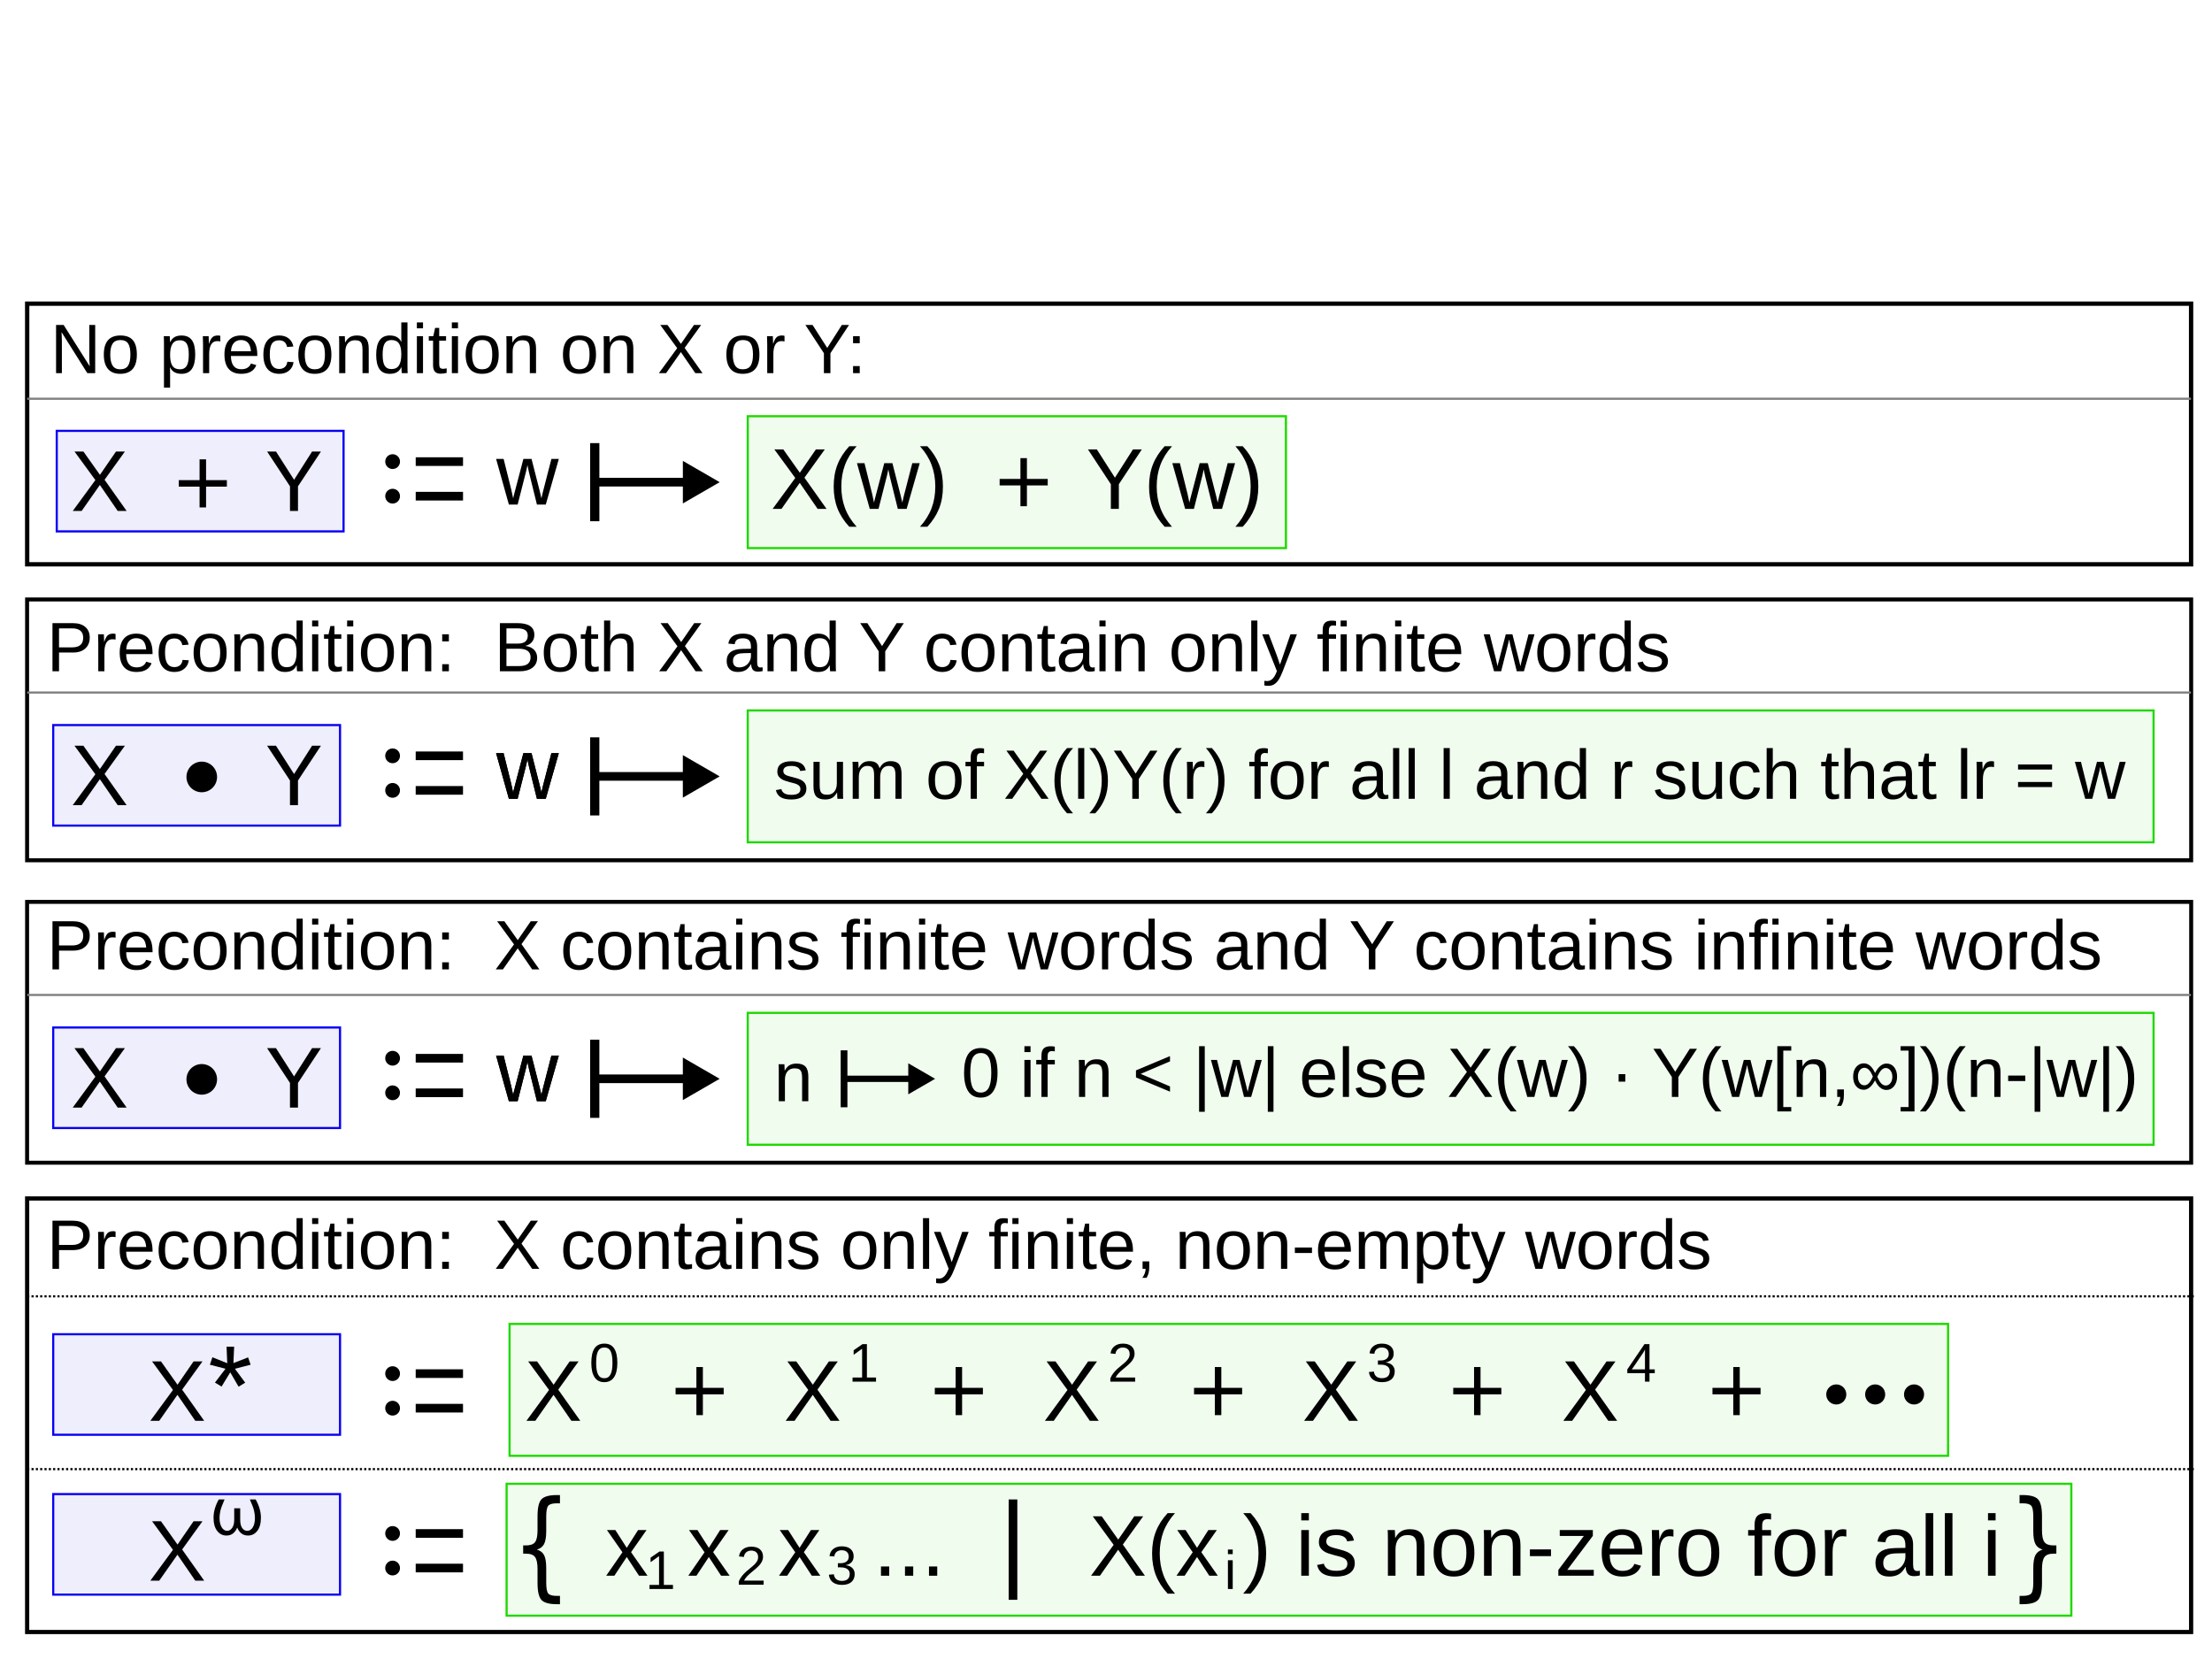
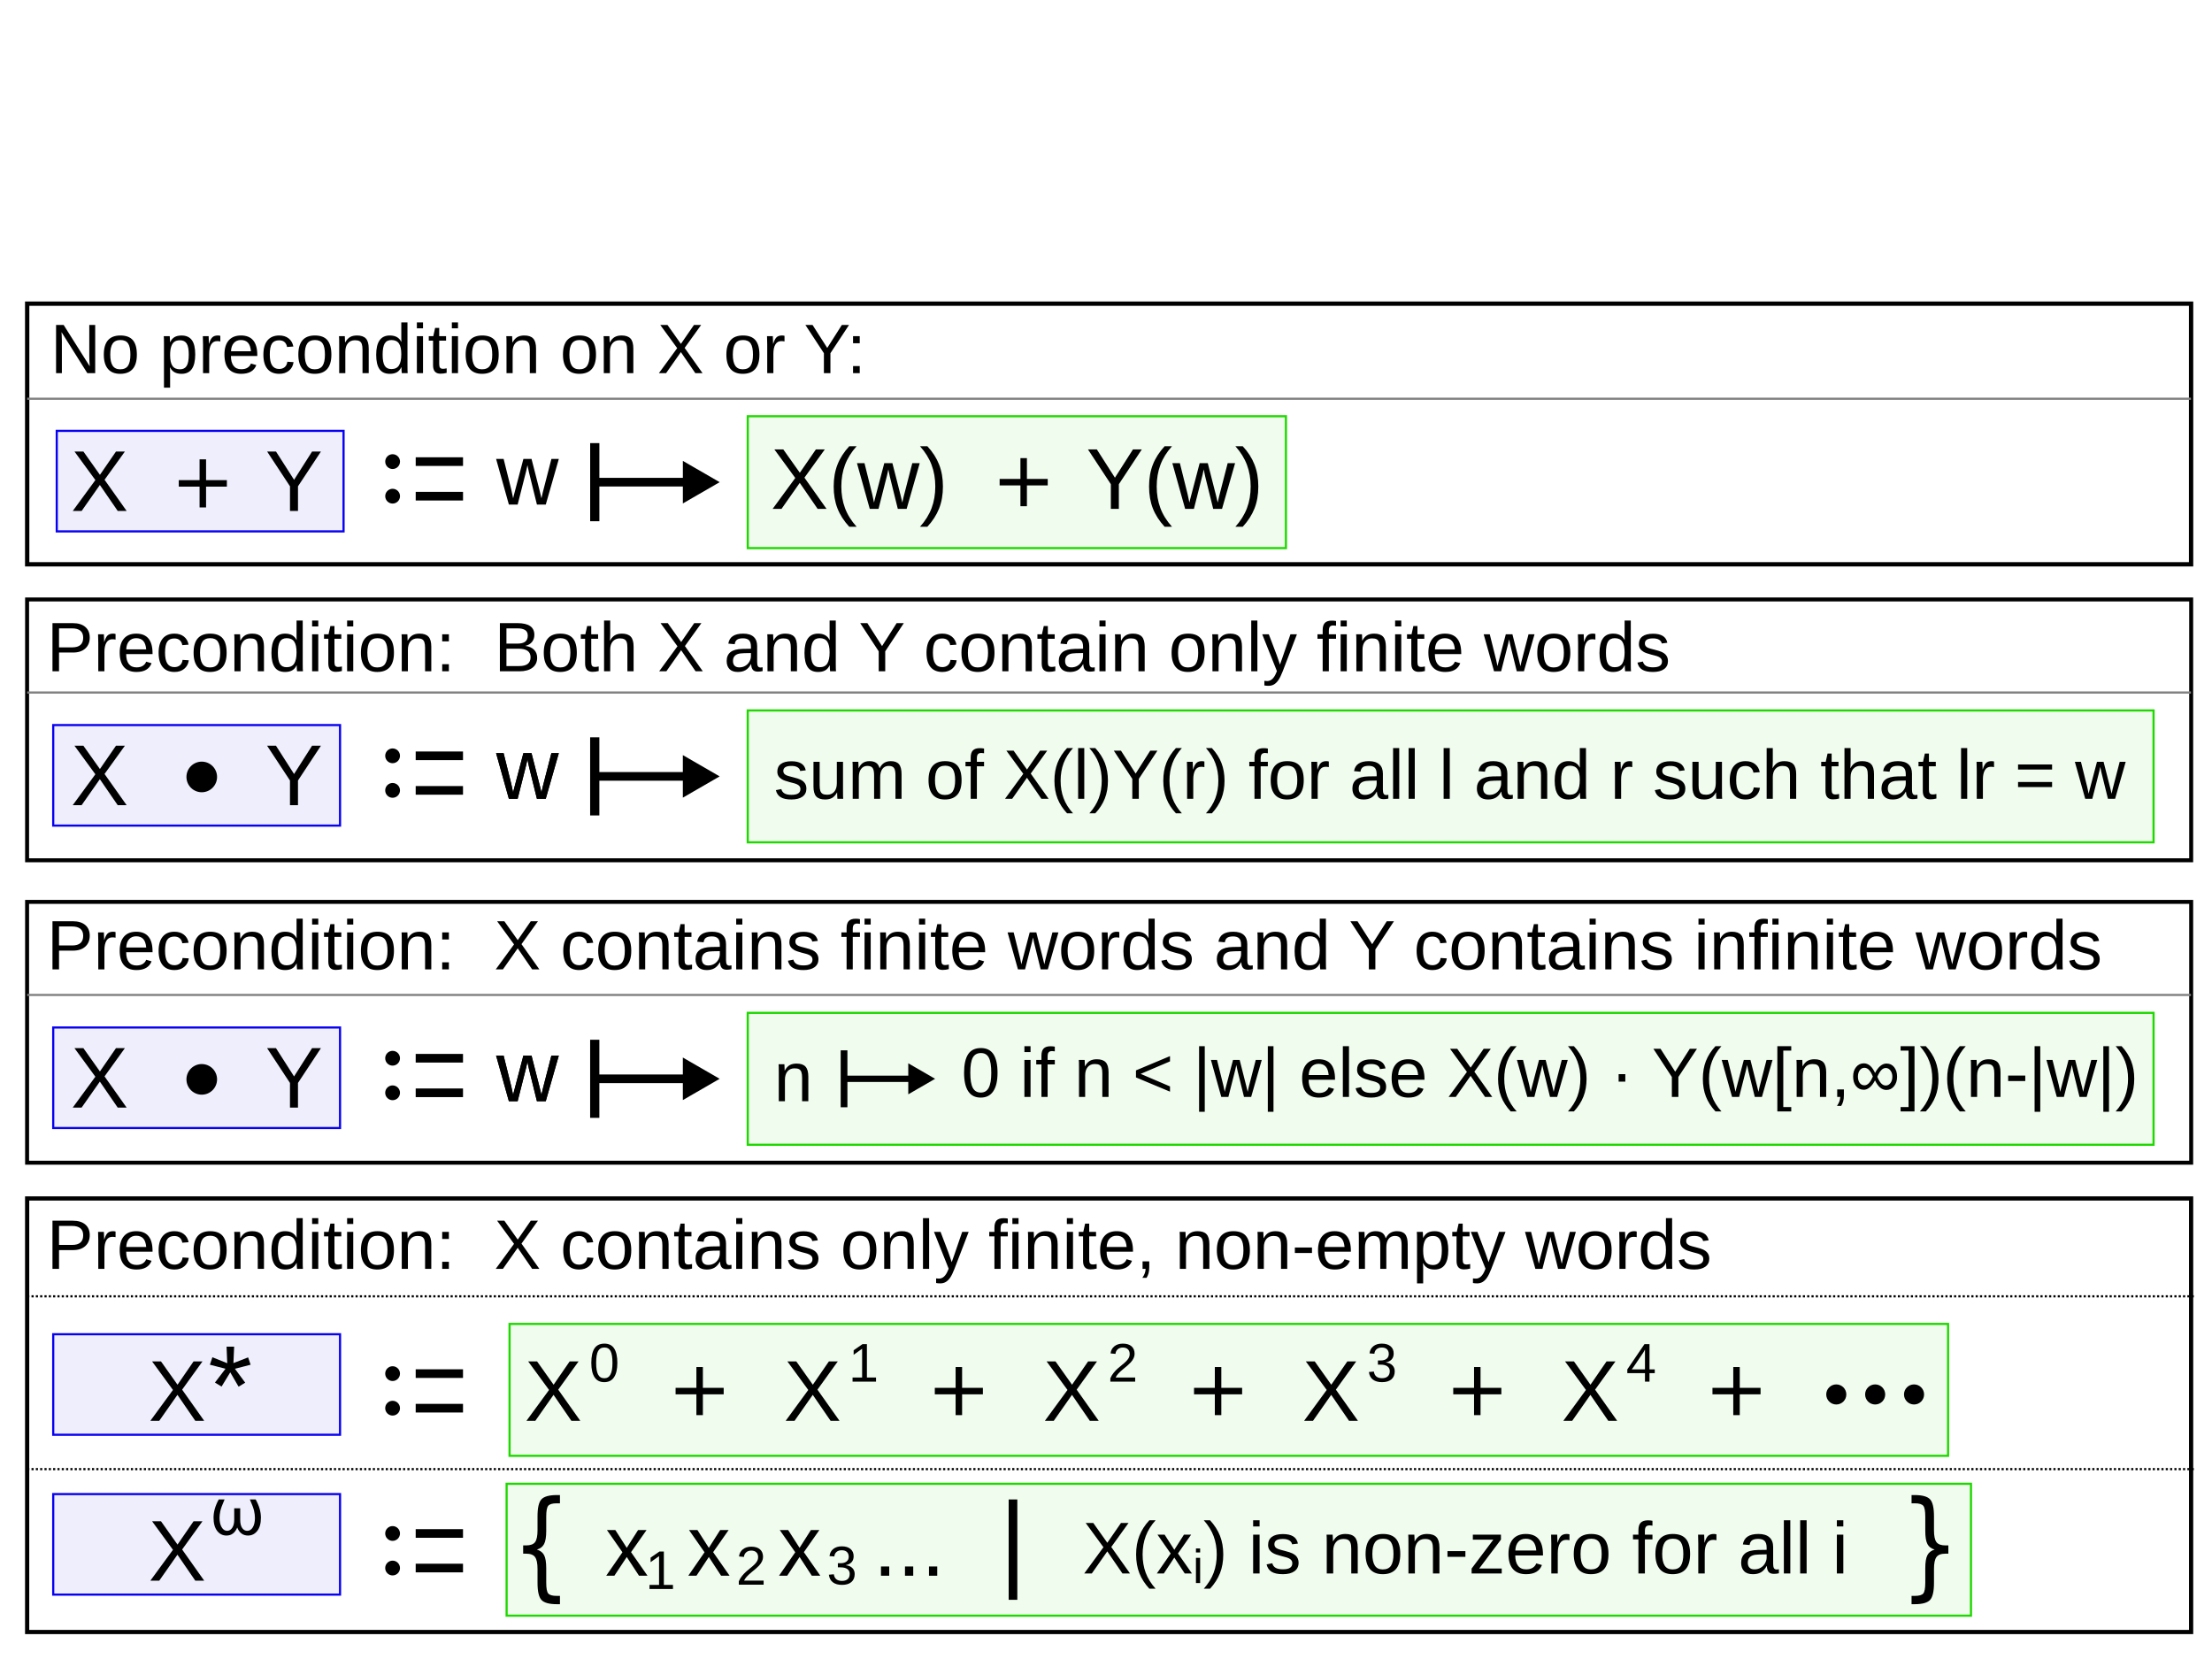
<svg xmlns="http://www.w3.org/2000/svg" height="768" width="1024" id="svg2" version="1.1">
  <defs id="defs26765">
    <marker orient="auto" refY="0" refX="0" id="StopL" style="overflow:visible">
      <path id="path6008" d="M 0,5.65 0,-5.65" style="fill:none;stroke:#000000;stroke-width:1pt" transform="scale(0.8,0.8)" />
    </marker>
    <marker orient="auto" refY="0" refX="0" id="TriangleOutM" style="overflow:visible">
      <path id="path5984" d="m 5.77,0 -8.65,5 0,-10 8.65,5 z" style="fill-rule:evenodd;stroke:#000000;stroke-width:1pt;marker-start:none" transform="scale(0.4,0.4)" />
    </marker>
  </defs>
  <text xml:space="preserve" style="font-size:32.4px;font-style:normal;font-variant:normal;font-weight:normal;font-stretch:normal;text-align:start;line-height:125%;letter-spacing:0px;word-spacing:0px;writing-mode:lr-tb;text-anchor:start;fill:#000000;fill-opacity:1;stroke:none;font-family:Arial;-inkscape-font-specification:Arial" x="23.302" y="172.741" id="diverging_rational_operations_precondition_1">
    <tspan x="23.302" y="172.741" id="tspan6204">No precondition on X or Y:</tspan>
  </text>
  <g id="diverging_rational_operations_definition_4">
    <rect style="fill:#1fd800;fill-opacity:0.067;stroke:#1fd800;stroke-opacity:1" id="rect4704" width="665.923" height="61.056" x="235.894" y="612.881" />
    <rect y="617.656" x="24.638" height="46.538" width="132.77" id="rect4698" style="fill:#0001d8;fill-opacity:0.067;stroke:#0800f2;stroke-opacity:1" />
    <path transform="translate(-66,310)" d="m 251.169,325.889 a 3.422,3.422 0 1 1 -6.844,0 3.422,3.422 0 1 1 6.844,0 z" id="path4456" style="fill:#000000;fill-opacity:1;stroke:none" />
    <path style="fill:#000000;fill-opacity:1;stroke:none" id="path4458" d="m 251.169,325.889 a 3.422,3.422 0 1 1 -6.844,0 3.422,3.422 0 1 1 6.844,0 z" transform="translate(-66,326)" />
    <g id="g4460" transform="translate(6,344)">
      <path style="fill:none;stroke:#000000;stroke-width:4;stroke-linecap:butt;stroke-linejoin:miter;stroke-miterlimit:4;stroke-opacity:1;stroke-dasharray:none" d="m 186.438,291.889 21.9,0" id="path4462" />
      <path id="path4464" d="m 186.438,307.889 21.9,0" style="fill:none;stroke:#000000;stroke-width:4;stroke-linecap:butt;stroke-linejoin:miter;stroke-miterlimit:4;stroke-opacity:1;stroke-dasharray:none" />
    </g>
    <text id="text4452" y="657.746" x="68.693" style="font-size:40px;font-style:normal;font-variant:normal;font-weight:normal;font-stretch:normal;text-align:start;line-height:125%;letter-spacing:0px;word-spacing:0px;writing-mode:lr-tb;text-anchor:start;fill:#000000;fill-opacity:1;stroke:none;font-family:Arial;-inkscape-font-specification:Arial" xml:space="preserve">
      <tspan y="657.746" x="68.693" id="tspan4454">X</tspan>
    </text>
    <text id="text4546" y="659.686" x="96.325" style="font-size:52.708px;font-style:normal;font-variant:normal;font-weight:normal;font-stretch:normal;text-align:start;line-height:125%;letter-spacing:0px;word-spacing:0px;writing-mode:lr-tb;text-anchor:start;fill:#000000;fill-opacity:1;stroke:none;font-family:Arial;-inkscape-font-specification:Arial" xml:space="preserve">
      <tspan y="659.686" x="96.325" id="tspan4548">*</tspan>
    </text>
    <text xml:space="preserve" style="font-size:40px;font-style:normal;font-variant:normal;font-weight:normal;font-stretch:normal;text-align:start;line-height:125%;letter-spacing:0px;word-spacing:0px;writing-mode:lr-tb;text-anchor:start;fill:#000000;fill-opacity:1;stroke:none;font-family:Arial;-inkscape-font-specification:Arial" x="242.797" y="657.746" id="text4560">
      <tspan id="tspan4562" x="242.797" y="657.746">X</tspan>
    </text>
    <text xml:space="preserve" style="font-size:25.21px;font-style:normal;font-variant:normal;font-weight:normal;font-stretch:normal;text-align:start;line-height:125%;letter-spacing:0px;word-spacing:0px;writing-mode:lr-tb;text-anchor:start;fill:#000000;fill-opacity:1;stroke:none;font-family:Arial;-inkscape-font-specification:Arial" x="272.752" y="639.596" id="text4580">
      <tspan id="tspan4582" x="272.752" y="639.596">0</tspan>
    </text>
    <text id="text4584" y="657.746" x="362.797" style="font-size:40px;font-style:normal;font-variant:normal;font-weight:normal;font-stretch:normal;text-align:start;line-height:125%;letter-spacing:0px;word-spacing:0px;writing-mode:lr-tb;text-anchor:start;fill:#000000;fill-opacity:1;stroke:none;font-family:Arial;-inkscape-font-specification:Arial" xml:space="preserve">
      <tspan y="657.746" x="362.797" id="tspan4586">X</tspan>
    </text>
    <text id="text4588" y="639.596" x="392.752" style="font-size:25.21px;font-style:normal;font-variant:normal;font-weight:normal;font-stretch:normal;text-align:start;line-height:125%;letter-spacing:0px;word-spacing:0px;writing-mode:lr-tb;text-anchor:start;fill:#000000;fill-opacity:1;stroke:none;font-family:Arial;-inkscape-font-specification:Arial" xml:space="preserve">
      <tspan y="639.596" x="392.752" id="tspan4590">1</tspan>
    </text>
    <text xml:space="preserve" style="font-size:40px;font-style:normal;font-variant:normal;font-weight:normal;font-stretch:normal;text-align:start;line-height:125%;letter-spacing:0px;word-spacing:0px;writing-mode:lr-tb;text-anchor:start;fill:#000000;fill-opacity:1;stroke:none;font-family:Arial;-inkscape-font-specification:Arial" x="482.797" y="657.746" id="text4592">
      <tspan id="tspan4594" x="482.797" y="657.746">X</tspan>
    </text>
    <text xml:space="preserve" style="font-size:25.21px;font-style:normal;font-variant:normal;font-weight:normal;font-stretch:normal;text-align:start;line-height:125%;letter-spacing:0px;word-spacing:0px;writing-mode:lr-tb;text-anchor:start;fill:#000000;fill-opacity:1;stroke:none;font-family:Arial;-inkscape-font-specification:Arial" x="512.752" y="639.596" id="text4596">
      <tspan id="tspan4598" x="512.752" y="639.596">2</tspan>
    </text>
    <text id="text4600" y="657.746" x="602.797" style="font-size:40px;font-style:normal;font-variant:normal;font-weight:normal;font-stretch:normal;text-align:start;line-height:125%;letter-spacing:0px;word-spacing:0px;writing-mode:lr-tb;text-anchor:start;fill:#000000;fill-opacity:1;stroke:none;font-family:Arial;-inkscape-font-specification:Arial" xml:space="preserve">
      <tspan y="657.746" x="602.797" id="tspan4602">X</tspan>
    </text>
    <text id="text4604" y="639.596" x="632.752" style="font-size:25.21px;font-style:normal;font-variant:normal;font-weight:normal;font-stretch:normal;text-align:start;line-height:125%;letter-spacing:0px;word-spacing:0px;writing-mode:lr-tb;text-anchor:start;fill:#000000;fill-opacity:1;stroke:none;font-family:Arial;-inkscape-font-specification:Arial" xml:space="preserve">
      <tspan y="639.596" x="632.752" id="tspan4606">3</tspan>
    </text>
    <text xml:space="preserve" style="font-size:40px;font-style:normal;font-variant:normal;font-weight:normal;font-stretch:normal;text-align:start;line-height:125%;letter-spacing:0px;word-spacing:0px;writing-mode:lr-tb;text-anchor:start;fill:#000000;fill-opacity:1;stroke:none;font-family:Arial;-inkscape-font-specification:Arial" x="722.797" y="657.746" id="text4608">
      <tspan id="tspan4610" x="722.797" y="657.746">X</tspan>
    </text>
    <text xml:space="preserve" style="font-size:25.21px;font-style:normal;font-variant:normal;font-weight:normal;font-stretch:normal;text-align:start;line-height:125%;letter-spacing:0px;word-spacing:0px;writing-mode:lr-tb;text-anchor:start;fill:#000000;fill-opacity:1;stroke:none;font-family:Arial;-inkscape-font-specification:Arial" x="752.752" y="639.596" id="text4612">
      <tspan id="tspan4614" x="752.752" y="639.596">4</tspan>
    </text>
    <g id="g4616" transform="translate(230,342)">
      <path id="path4618" d="m 93.883,311.168 0,-20.325 0,22.261" style="fill:none;stroke:#000000;stroke-width:3;stroke-linecap:butt;stroke-linejoin:miter;stroke-miterlimit:4;stroke-opacity:1;stroke-dasharray:none" />
      <path style="fill:none;stroke:#000000;stroke-width:3;stroke-linecap:butt;stroke-linejoin:miter;stroke-miterlimit:4;stroke-opacity:1;stroke-dasharray:none" d="m 84.688,301.974 20.325,0 -22.261,0" id="path4620" />
    </g>
    <g transform="translate(350,342)" id="g4622">
      <path style="fill:none;stroke:#000000;stroke-width:3;stroke-linecap:butt;stroke-linejoin:miter;stroke-miterlimit:4;stroke-opacity:1;stroke-dasharray:none" d="m 93.883,311.168 0,-20.325 0,22.261" id="path4624" />
      <path id="path4626" d="m 84.688,301.974 20.325,0 -22.261,0" style="fill:none;stroke:#000000;stroke-width:3;stroke-linecap:butt;stroke-linejoin:miter;stroke-miterlimit:4;stroke-opacity:1;stroke-dasharray:none" />
    </g>
    <g id="g4628" transform="translate(470,342)">
      <path id="path4630" d="m 93.883,311.168 0,-20.325 0,22.261" style="fill:none;stroke:#000000;stroke-width:3;stroke-linecap:butt;stroke-linejoin:miter;stroke-miterlimit:4;stroke-opacity:1;stroke-dasharray:none" />
      <path style="fill:none;stroke:#000000;stroke-width:3;stroke-linecap:butt;stroke-linejoin:miter;stroke-miterlimit:4;stroke-opacity:1;stroke-dasharray:none" d="m 84.688,301.974 20.325,0 -22.261,0" id="path4632" />
    </g>
    <g transform="translate(590,342)" id="g4634">
      <path style="fill:none;stroke:#000000;stroke-width:3;stroke-linecap:butt;stroke-linejoin:miter;stroke-miterlimit:4;stroke-opacity:1;stroke-dasharray:none" d="m 93.883,311.168 0,-20.325 0,22.261" id="path4636" />
      <path id="path4638" d="m 84.688,301.974 20.325,0 -22.261,0" style="fill:none;stroke:#000000;stroke-width:3;stroke-linecap:butt;stroke-linejoin:miter;stroke-miterlimit:4;stroke-opacity:1;stroke-dasharray:none" />
    </g>
    <g id="g4658" transform="translate(710,342)">
      <path id="path4660" d="m 93.883,311.168 0,-20.325 0,22.261" style="fill:none;stroke:#000000;stroke-width:3;stroke-linecap:butt;stroke-linejoin:miter;stroke-miterlimit:4;stroke-opacity:1;stroke-dasharray:none" />
      <path style="fill:none;stroke:#000000;stroke-width:3;stroke-linecap:butt;stroke-linejoin:miter;stroke-miterlimit:4;stroke-opacity:1;stroke-dasharray:none" d="m 84.688,301.974 20.325,0 -22.261,0" id="path4662" />
    </g>
    <path transform="matrix(0.8732691,0,0,0.8732691,768.5057,242.3681)" d="m 98.722,461.671 a 5.323,5.323 0 1 1 -10.647,0 5.323,5.323 0 1 1 10.647,0 z" id="path4664" style="fill:#000000;fill-opacity:1;stroke:none" />
    <path style="fill:#000000;fill-opacity:1;stroke:none" id="path4666" d="m 98.722,461.671 a 5.323,5.323 0 1 1 -10.647,0 5.323,5.323 0 1 1 10.647,0 z" transform="matrix(0.8732691,0,0,0.8732691,786.5057,242.3681)" />
    <path transform="matrix(0.8732691,0,0,0.8732691,804.5057,242.3681)" d="m 98.722,461.671 a 5.323,5.323 0 1 1 -10.647,0 5.323,5.323 0 1 1 10.647,0 z" id="path4668" style="fill:#000000;fill-opacity:1;stroke:none" />
  </g>
  <flowRoot xml:space="preserve" id="flowRoot5311" style="fill:black;stroke:none;stroke-opacity:1;stroke-width:1px;stroke-linejoin:miter;stroke-linecap:butt;fill-opacity:1;font-family:Arial;font-style:normal;font-weight:normal;font-size:40px;line-height:125%;letter-spacing:0px;word-spacing:0px;-inkscape-font-specification:Arial;font-stretch:normal;font-variant:normal;text-anchor:start;text-align:start;writing-mode:lr">
    <flowRegion id="flowRegion5313">
      <rect id="rect5315" width="1270.215" height="84.864" x="-125.926" y="570.898" />
    </flowRegion>
    <flowPara id="flowPara5317" />
  </flowRoot>
  <text id="diverging_rational_operations_precondition_2" y="310.759" x="21.638" style="font-size:32.4px;font-style:normal;font-variant:normal;font-weight:normal;font-stretch:normal;text-align:start;line-height:125%;letter-spacing:0px;word-spacing:0px;writing-mode:lr-tb;text-anchor:start;fill:#000000;fill-opacity:1;stroke:none;font-family:Arial;-inkscape-font-specification:Arial" xml:space="preserve">
    <tspan y="310.759" x="21.638" id="tspan15912">Precondition:  Both X and Y contain only finite words</tspan>
  </text>
  <g id="diverging_rational_operations_definition_1">
    <rect style="fill:#1fd800;fill-opacity:0.067;stroke:#1fd800;stroke-opacity:1" id="rect4700" width="249.132" height="61.056" x="346.163" y="192.683" />
    <rect y="199.458" x="26.27" height="46.538" width="132.77" id="rect4694" style="fill:#0001d8;fill-opacity:0.067;stroke:#0800f2;stroke-opacity:1" />
    <text id="text3062" y="236.535" x="32.779" style="font-size:40px;font-style:normal;font-variant:normal;font-weight:normal;font-stretch:normal;text-align:start;line-height:125%;letter-spacing:0px;word-spacing:0px;writing-mode:lr-tb;text-anchor:start;fill:#000000;fill-opacity:1;stroke:none;font-family:Arial;-inkscape-font-specification:Arial" xml:space="preserve">
      <tspan y="236.535" x="32.779" id="tspan3064">X</tspan>
    </text>
    <path transform="translate(-65.99114,-112.1978)" d="m 251.169,325.889 a 3.422,3.422 0 1 1 -6.844,0 3.422,3.422 0 1 1 6.844,0 z" id="path3066" style="fill:#000000;fill-opacity:1;stroke:none" />
    <path style="fill:#000000;fill-opacity:1;stroke:none" id="path3074" d="m 251.169,325.889 a 3.422,3.422 0 1 1 -6.844,0 3.422,3.422 0 1 1 6.844,0 z" transform="translate(-65.99114,-96.19784)" />
    <g transform="translate(6.00886,-78.19784)" id="g4358">
      <path style="fill:none;stroke:#000000;stroke-width:4;stroke-linecap:butt;stroke-linejoin:miter;stroke-miterlimit:4;stroke-opacity:1;stroke-dasharray:none" d="m 186.438,291.889 21.9,0" id="path3070" />
      <path id="path3076" d="m 186.438,307.889 21.9,0" style="fill:none;stroke:#000000;stroke-width:4;stroke-linecap:butt;stroke-linejoin:miter;stroke-miterlimit:4;stroke-opacity:1;stroke-dasharray:none" />
    </g>
    <text xml:space="preserve" style="font-size:40px;font-style:normal;font-variant:normal;font-weight:normal;font-stretch:normal;text-align:start;line-height:125%;letter-spacing:0px;word-spacing:0px;writing-mode:lr-tb;text-anchor:start;fill:#000000;fill-opacity:1;stroke:none;font-family:Arial;-inkscape-font-specification:Arial" x="122.779" y="236.535" id="text4277">
      <tspan id="tspan4279" x="122.779" y="236.535">Y</tspan>
    </text>
    <g transform="translate(0.00886,-78.19784)" id="g4340">
      <path style="fill:none;stroke:#000000;stroke-width:3;stroke-linecap:butt;stroke-linejoin:miter;stroke-miterlimit:4;stroke-opacity:1;stroke-dasharray:none" d="m 93.883,311.168 0,-20.325 0,22.261" id="path4281" />
      <path id="path4283" d="m 84.688,301.974 20.325,0 -22.261,0" style="fill:none;stroke:#000000;stroke-width:3;stroke-linecap:butt;stroke-linejoin:miter;stroke-miterlimit:4;stroke-opacity:1;stroke-dasharray:none" />
    </g>
    <text xml:space="preserve" style="font-size:40px;font-style:normal;font-variant:normal;font-weight:normal;font-stretch:normal;text-align:start;line-height:125%;letter-spacing:0px;word-spacing:0px;writing-mode:lr-tb;text-anchor:start;fill:#000000;fill-opacity:1;stroke:none;font-family:Arial;-inkscape-font-specification:Arial" x="356.779" y="235.563" id="text5307">
      <tspan id="tspan5309" x="356.779" y="235.563">X(w)</tspan>
    </text>
    <text id="text5311" y="235.563" x="502.779" style="font-size:40px;font-style:normal;font-variant:normal;font-weight:normal;font-stretch:normal;text-align:start;line-height:125%;letter-spacing:0px;word-spacing:0px;writing-mode:lr-tb;text-anchor:start;fill:#000000;fill-opacity:1;stroke:none;font-family:Arial;-inkscape-font-specification:Arial" xml:space="preserve">
      <tspan y="235.563" x="502.779" id="tspan5313">Y(w)</tspan>
    </text>
    <g id="g5315" transform="translate(380.0089,-78.76218)">
      <path id="path5317" d="m 93.883,311.168 0,-20.325 0,22.261" style="fill:none;stroke:#000000;stroke-width:3;stroke-linecap:butt;stroke-linejoin:miter;stroke-miterlimit:4;stroke-opacity:1;stroke-dasharray:none" />
      <path style="fill:none;stroke:#000000;stroke-width:3;stroke-linecap:butt;stroke-linejoin:miter;stroke-miterlimit:4;stroke-opacity:1;stroke-dasharray:none" d="m 84.688,301.974 20.325,0 -22.261,0" id="path5319" />
    </g>
    <text id="text5321" y="233.582" x="229.718" style="font-size:40px;font-style:normal;font-variant:normal;font-weight:normal;font-stretch:normal;text-align:start;line-height:125%;letter-spacing:0px;word-spacing:0px;writing-mode:lr-tb;text-anchor:start;fill:#000000;fill-opacity:1;stroke:none;font-family:Arial;-inkscape-font-specification:Arial" xml:space="preserve">
      <tspan y="233.582" x="229.718" id="tspan5323">w</tspan>
    </text>
    <path id="path5325" d="m 275.336,223.211 46.457,0" style="fill:none;stroke:#000000;stroke-width:4;stroke-linecap:butt;stroke-linejoin:miter;stroke-miterlimit:4;stroke-opacity:1;stroke-dasharray:none;marker-start:url(#StopL);marker-end:url(#TriangleOutM)" />
  </g>
  <g id="diverging_rational_operations_definition_2">
    <rect style="fill:#0001d8;fill-opacity:0.067;stroke:#0800f2;stroke-opacity:1" id="rect4696" width="132.77" height="46.538" x="24.638" y="335.656" />
    <text xml:space="preserve" style="font-size:40px;font-style:normal;font-variant:normal;font-weight:normal;font-stretch:normal;text-align:start;line-height:125%;letter-spacing:0px;word-spacing:0px;writing-mode:lr-tb;text-anchor:start;fill:#000000;fill-opacity:1;stroke:none;font-family:Arial;-inkscape-font-specification:Arial" x="32.77" y="372.732" id="text4376">
      <tspan id="tspan4378" x="32.77" y="372.732">X</tspan>
    </text>
    <path style="fill:#000000;fill-opacity:1;stroke:none" id="path4380" d="m 251.169,325.889 c 0,1.89 -1.532,3.422 -3.422,3.422 -1.89,0 -3.422,-1.532 -3.422,-3.422 0,-1.89 1.532,-3.422 3.422,-3.422 1.89,0 3.422,1.532 3.422,3.422 z" transform="translate(-66,24)" />
    <path transform="translate(-66,40)" d="m 251.169,325.889 c 0,1.89 -1.532,3.422 -3.422,3.422 -1.89,0 -3.422,-1.532 -3.422,-3.422 0,-1.89 1.532,-3.422 3.422,-3.422 1.89,0 3.422,1.532 3.422,3.422 z" id="path4382" style="fill:#000000;fill-opacity:1;stroke:none" />
    <g transform="translate(6,58)" id="g4384">
      <path id="path4386" d="m 186.438,291.889 21.9,0" style="fill:none;stroke:#000000;stroke-width:4;stroke-linecap:butt;stroke-linejoin:miter;stroke-miterlimit:4;stroke-opacity:1;stroke-dasharray:none" />
      <path style="fill:none;stroke:#000000;stroke-width:4;stroke-linecap:butt;stroke-linejoin:miter;stroke-miterlimit:4;stroke-opacity:1;stroke-dasharray:none" d="m 186.438,307.889 21.9,0" id="path4388" />
    </g>
    <text id="text4404" y="372.732" x="122.77" style="font-size:40px;font-style:normal;font-variant:normal;font-weight:normal;font-stretch:normal;text-align:start;line-height:125%;letter-spacing:0px;word-spacing:0px;writing-mode:lr-tb;text-anchor:start;fill:#000000;fill-opacity:1;stroke:none;font-family:Arial;-inkscape-font-specification:Arial" xml:space="preserve">
      <tspan y="372.732" x="122.77" id="tspan4406">Y</tspan>
    </text>
    <path transform="matrix(1.331,0,0,1.331,-30.91502,-254.8131)" d="m 98.722,461.671 c 0,2.94 -2.383,5.323 -5.323,5.323 -2.94,0 -5.323,-2.383 -5.323,-5.323 0,-2.94 2.383,-5.323 5.323,-5.323 2.94,0 5.323,2.383 5.323,5.323 z" id="path4528" style="fill:#000000;fill-opacity:1;stroke:none" />
    <rect y="328.881" x="346.154" height="61.056" width="650.796" id="rect7843" style="fill:#1fd800;fill-opacity:0.067;stroke:#1fd800;stroke-opacity:1" />
    <text id="text7845" y="369.794" x="358.273" style="font-size:32.4px;font-style:normal;font-variant:normal;font-weight:normal;font-stretch:normal;text-align:start;line-height:125%;letter-spacing:0px;word-spacing:0px;writing-mode:lr-tb;text-anchor:start;fill:#000000;fill-opacity:1;stroke:none;font-family:Arial;-inkscape-font-specification:Arial" xml:space="preserve">
      <tspan id="tspan7865" y="369.794" x="358.273">sum of X(l)Y(r) for all l and r such that lr = w</tspan>
    </text>
    <text xml:space="preserve" style="font-size:40px;font-style:normal;font-variant:normal;font-weight:normal;font-stretch:normal;text-align:start;line-height:125%;letter-spacing:0px;word-spacing:0px;writing-mode:lr-tb;text-anchor:start;fill:#000000;fill-opacity:1;stroke:none;font-family:Arial;-inkscape-font-specification:Arial" x="229.709" y="369.78" id="text7859">
      <tspan id="tspan7861" x="229.709" y="369.78">w</tspan>
    </text>
    <path style="fill:none;stroke:#000000;stroke-width:4;stroke-linecap:butt;stroke-linejoin:miter;stroke-miterlimit:4;stroke-opacity:1;stroke-dasharray:none;marker-start:url(#StopL);marker-end:url(#TriangleOutM)" d="m 275.327,359.409 46.457,0" id="path7863" />
    <text id="text7869" y="369.78" x="229.709" style="font-size:40px;font-style:normal;font-variant:normal;font-weight:normal;font-stretch:normal;text-align:start;line-height:125%;letter-spacing:0px;word-spacing:0px;writing-mode:lr-tb;text-anchor:start;fill:#000000;fill-opacity:1;stroke:none;font-family:Arial;-inkscape-font-specification:Arial" xml:space="preserve">
      <tspan y="369.78" x="229.709" id="tspan7871">w</tspan>
    </text>
  </g>
  <text xml:space="preserve" style="font-size:32.4px;font-style:normal;font-variant:normal;font-weight:normal;font-stretch:normal;text-align:start;line-height:125%;letter-spacing:0px;word-spacing:0px;writing-mode:lr-tb;text-anchor:start;fill:#000000;fill-opacity:1;stroke:none;font-family:Arial;-inkscape-font-specification:Arial" x="21.638" y="587.39" id="diverging_rational_operations_precondition_4">
    <tspan id="tspan11331" x="21.638" y="587.39">Precondition:  X contains only finite, non-empty words</tspan>
  </text>
  <g id="diverging_rational_operations_box_2">
    <rect style="fill:none;stroke:#000000;stroke-width:1.834;stroke-miterlimit:4;stroke-opacity:1;stroke-dasharray:none" id="rect4414" width="1001.822" height="120.742" x="12.541" y="277.507" />
    <path style="fill:none;stroke:#808080;stroke-width:1;stroke-linecap:butt;stroke-linejoin:miter;stroke-miterlimit:4;stroke-opacity:1;stroke-dasharray:none;stroke-dashoffset:0" d="M 12.582,320.591 1014.257,320.591" id="path11354" />
  </g>
  <g id="diverging_rational_operations_box_1">
    <rect y="140.574" x="12.582" height="120.659" width="1001.739" id="rect4285" style="fill:none;stroke:#000000;stroke-width:2;stroke-miterlimit:4;stroke-opacity:1;stroke-dasharray:none" />
    <path id="path12148" d="M 12.582,184.591 1014.257,184.591" style="fill:none;stroke:#808080;stroke-width:1;stroke-linecap:butt;stroke-linejoin:miter;stroke-miterlimit:4;stroke-opacity:1;stroke-dasharray:none;stroke-dashoffset:0" />
  </g>
  <text xml:space="preserve" style="font-size:32.4px;font-style:normal;font-variant:normal;font-weight:normal;font-stretch:normal;text-align:start;line-height:125%;letter-spacing:0px;word-spacing:0px;writing-mode:lr-tb;text-anchor:start;fill:#000000;fill-opacity:1;stroke:none;font-family:Arial;-inkscape-font-specification:Arial" x="21.638" y="448.759" id="diverging_rational_operations_precondition_3">
    <tspan id="tspan12200" x="21.638" y="448.759">Precondition:  X contains finite words and Y contains infinite words</tspan>
  </text>
  <g id="diverging_rational_operations_box_3">
    <rect y="417.507" x="12.541" height="120.742" width="1001.822" id="rect12196" style="fill:none;stroke:#000000;stroke-width:1.834;stroke-miterlimit:4;stroke-opacity:1;stroke-dasharray:none" />
    <path id="path12240" d="M 12.582,460.591 1014.257,460.591" style="fill:none;stroke:#808080;stroke-width:1;stroke-linecap:butt;stroke-linejoin:miter;stroke-miterlimit:4;stroke-opacity:1;stroke-dasharray:none;stroke-dashoffset:0" />
  </g>
  <g id="diverging_rational_operations_definition_3">
    <rect y="475.656" x="24.638" height="46.538" width="132.77" id="rect12202" style="fill:#0001d8;fill-opacity:0.067;stroke:#0800f2;stroke-opacity:1" />
    <text id="text12204" y="512.732" x="32.77" style="font-size:40px;font-style:normal;font-variant:normal;font-weight:normal;font-stretch:normal;text-align:start;line-height:125%;letter-spacing:0px;word-spacing:0px;writing-mode:lr-tb;text-anchor:start;fill:#000000;fill-opacity:1;stroke:none;font-family:Arial;-inkscape-font-specification:Arial" xml:space="preserve">
      <tspan y="512.732" x="32.77" id="tspan12206">X</tspan>
    </text>
    <path transform="translate(-66,164)" d="m 251.169,325.889 c 0,1.89 -1.532,3.422 -3.422,3.422 -1.89,0 -3.422,-1.532 -3.422,-3.422 0,-1.89 1.532,-3.422 3.422,-3.422 1.89,0 3.422,1.532 3.422,3.422 z" id="path12208" style="fill:#000000;fill-opacity:1;stroke:none" />
    <path style="fill:#000000;fill-opacity:1;stroke:none" id="path12210" d="m 251.169,325.889 c 0,1.89 -1.532,3.422 -3.422,3.422 -1.89,0 -3.422,-1.532 -3.422,-3.422 0,-1.89 1.532,-3.422 3.422,-3.422 1.89,0 3.422,1.532 3.422,3.422 z" transform="translate(-66,180)" />
    <g id="g12212" transform="translate(6,198)">
      <path style="fill:none;stroke:#000000;stroke-width:4;stroke-linecap:butt;stroke-linejoin:miter;stroke-miterlimit:4;stroke-opacity:1;stroke-dasharray:none" d="m 186.438,291.889 21.9,0" id="path12214" />
      <path id="path12216" d="m 186.438,307.889 21.9,0" style="fill:none;stroke:#000000;stroke-width:4;stroke-linecap:butt;stroke-linejoin:miter;stroke-miterlimit:4;stroke-opacity:1;stroke-dasharray:none" />
    </g>
    <text xml:space="preserve" style="font-size:40px;font-style:normal;font-variant:normal;font-weight:normal;font-stretch:normal;text-align:start;line-height:125%;letter-spacing:0px;word-spacing:0px;writing-mode:lr-tb;text-anchor:start;fill:#000000;fill-opacity:1;stroke:none;font-family:Arial;-inkscape-font-specification:Arial" x="122.77" y="512.732" id="text12218">
      <tspan id="tspan12220" x="122.77" y="512.732">Y</tspan>
    </text>
    <path style="fill:#000000;fill-opacity:1;stroke:none" id="path12222" d="m 98.722,461.671 c 0,2.94 -2.383,5.323 -5.323,5.323 -2.94,0 -5.323,-2.383 -5.323,-5.323 0,-2.94 2.383,-5.323 5.323,-5.323 2.94,0 5.323,2.383 5.323,5.323 z" transform="matrix(1.331,0,0,1.331,-30.91502,-114.8131)" />
    <rect style="fill:#1fd800;fill-opacity:0.067;stroke:#1fd800;stroke-opacity:1" id="rect12224" width="650.796" height="61.056" x="346.154" y="468.881" />
    <text xml:space="preserve" style="font-size:32.4px;font-style:normal;font-variant:normal;font-weight:normal;font-stretch:normal;text-align:start;line-height:125%;letter-spacing:0px;word-spacing:0px;writing-mode:lr-tb;text-anchor:start;fill:#000000;fill-opacity:1;stroke:none;font-family:Arial;-inkscape-font-specification:Arial" x="358.273" y="509.794" id="text12226">
      <tspan x="358.273" y="509.794" id="tspan12228">n</tspan>
    </text>
    <text id="text12230" y="509.78" x="229.709" style="font-size:40px;font-style:normal;font-variant:normal;font-weight:normal;font-stretch:normal;text-align:start;line-height:125%;letter-spacing:0px;word-spacing:0px;writing-mode:lr-tb;text-anchor:start;fill:#000000;fill-opacity:1;stroke:none;font-family:Arial;-inkscape-font-specification:Arial" xml:space="preserve">
      <tspan y="509.78" x="229.709" id="tspan12232">w</tspan>
    </text>
    <path id="path12234" d="m 275.327,499.409 46.457,0" style="fill:none;stroke:#000000;stroke-width:4;stroke-linecap:butt;stroke-linejoin:miter;stroke-miterlimit:4;stroke-opacity:1;stroke-dasharray:none;marker-start:url(#StopL);marker-end:url(#TriangleOutM)" />
    <text xml:space="preserve" style="font-size:40px;font-style:normal;font-variant:normal;font-weight:normal;font-stretch:normal;text-align:start;line-height:125%;letter-spacing:0px;word-spacing:0px;writing-mode:lr-tb;text-anchor:start;fill:#000000;fill-opacity:1;stroke:none;font-family:Arial;-inkscape-font-specification:Arial" x="229.709" y="509.78" id="text12236">
      <tspan id="tspan12238" x="229.709" y="509.78">w</tspan>
    </text>
    <path style="fill:none;stroke:#000000;stroke-width:2.916;stroke-linecap:butt;stroke-linejoin:miter;stroke-miterlimit:4;stroke-opacity:1;stroke-dasharray:none;marker-start:url(#StopL);marker-end:url(#TriangleOutM)" d="m 390.737,499.409 33.867,0" id="path12242" />
    <text xml:space="preserve" style="font-size:32.4px;font-style:normal;font-variant:normal;font-weight:normal;font-stretch:normal;text-align:start;line-height:125%;letter-spacing:0px;word-spacing:0px;writing-mode:lr-tb;text-anchor:start;fill:#000000;fill-opacity:1;stroke:none;font-family:Arial;-inkscape-font-specification:Arial" x="445.037" y="507.794" id="text12289">
      <tspan x="445.037" y="507.794" id="tspan12291">0 if n &lt; |w| else X(w) · Y(w[n,∞])(n-|w|)</tspan>
    </text>
  </g>
  <g id="diverging_rational_operations_box_4">
    <path id="path15941" d="m 12.582,680.102 1003.675,3.7e-4" style="fill:none;stroke:#000000;stroke-width:1;stroke-linecap:butt;stroke-linejoin:miter;stroke-miterlimit:4;stroke-opacity:1;stroke-dasharray:1, 1;stroke-dashoffset:0" />
    <rect y="554.804" x="12.567" height="200.701" width="1001.769" id="rect11333" style="fill:none;stroke:#000000;stroke-width:1.941;stroke-miterlimit:4;stroke-opacity:1;stroke-dasharray:none" />
    <path style="fill:none;stroke:#000000;stroke-width:1;stroke-linecap:butt;stroke-linejoin:miter;stroke-miterlimit:4;stroke-opacity:1;stroke-dasharray:1, 1;stroke-dashoffset:0" d="m 12.582,600.102 1003.675,3.7e-4" id="path12308" />
  </g>
  <g id="diverging_rational_operations_definition_5">
-     <rect y="686.881" x="234.525" height="61.056" width="724.353" id="rect16050" style="fill:#1fd800;fill-opacity:0.067;stroke:#1fd800;stroke-opacity:1" />
+     <rect y="686.881" x="234.525" height="61.056" width="677.896" id="rect16050" style="fill:#1fd800;fill-opacity:0.067;stroke:#1fd800;stroke-opacity:1" />
    <rect style="fill:#0001d8;fill-opacity:0.067;stroke:#0800f2;stroke-opacity:1" id="rect15812" width="132.77" height="46.538" x="24.638" y="691.656" />
    <path style="fill:#000000;fill-opacity:1;stroke:none" id="path15814" d="m 251.169,325.889 a 3.422,3.422 0 1 1 -6.844,0 3.422,3.422 0 1 1 6.844,0 z" transform="translate(-66,384)" />
    <path transform="translate(-66,400)" d="m 251.169,325.889 a 3.422,3.422 0 1 1 -6.844,0 3.422,3.422 0 1 1 6.844,0 z" id="path15816" style="fill:#000000;fill-opacity:1;stroke:none" />
    <g transform="translate(6,418)" id="g15818">
      <path id="path15820" d="m 186.438,291.889 21.9,0" style="fill:none;stroke:#000000;stroke-width:4;stroke-linecap:butt;stroke-linejoin:miter;stroke-miterlimit:4;stroke-opacity:1;stroke-dasharray:none" />
      <path style="fill:none;stroke:#000000;stroke-width:4;stroke-linecap:butt;stroke-linejoin:miter;stroke-miterlimit:4;stroke-opacity:1;stroke-dasharray:none" d="m 186.438,307.889 21.9,0" id="path15822" />
    </g>
    <text xml:space="preserve" style="font-size:40px;font-style:normal;font-variant:normal;font-weight:normal;font-stretch:normal;text-align:start;line-height:125%;letter-spacing:0px;word-spacing:0px;writing-mode:lr-tb;text-anchor:start;fill:#000000;fill-opacity:1;stroke:none;font-family:Arial;-inkscape-font-specification:Arial" x="68.693" y="731.746" id="text15826">
      <tspan id="tspan15828" x="68.693" y="731.746">X</tspan>
    </text>
    <g style="font-size:12px;font-style:normal;font-weight:normal;fill:#000000;fill-opacity:1;stroke:#000000;stroke-width:1;stroke-linecap:square;stroke-linejoin:miter;stroke-miterlimit:10;stroke-opacity:1;stroke-dasharray:none;stroke-dashoffset:0;font-family:Dialog" id="g11685" transform="matrix(0.109419,0,0,0.109419,97.74906,668.2406)">
      <g id="g11687">
        <g id="g11689">
          <path id="path11691" d="m 188.297,236.672 q 22.219,39.656 22.219,77.203 0,36.281 -15.398,55.898 -15.398,19.617 -39.305,19.617 -31.5,0 -45.562,-33.75 -13.922,33.75 -45.422,33.75 -24.188,0 -39.445,-19.758 Q 10.125,349.875 10.125,313.875 q 0,-37.547 22.078,-77.203 l 24.469,0 q -14.906,34.453 -18.07,49.992 -3.164,15.539 -3.164,28.055 0,24.328 9,39.516 9,15.188 23.203,15.188 12.938,0 21.445,-12.586 8.508,-12.586 8.508,-34.102 l 0,-48.656 25.312,0 0,48.656 q 0,22.359 8.156,34.523 8.156,12.164 21.797,12.164 14.203,0 23.273,-14.625 9.07,-14.625 9.07,-40.078 0,-13.781 -3.516,-29.672 -3.516,-15.891 -17.859,-48.375 l 24.469,0 z" style="stroke:none" />
        </g>
      </g>
    </g>
    <path d="m 259.221,738.781 0,3.849 -1.378,0 c -3.575,0 -5.973,-0.659 -7.194,-1.978 -1.206,-1.319 -1.809,-3.947 -1.809,-7.886 l 0,-6.389 c 0,-2.691 -0.388,-4.553 -1.163,-5.587 -0.761,-1.034 -2.147,-1.55 -4.157,-1.55 l -1.335,0 0,-3.823 1.335,0 c 2.025,0 3.417,-0.508 4.178,-1.524 0.761,-1.016 1.141,-2.86 1.141,-5.534 l 0,-6.416 c 0,-3.939 0.603,-6.558 1.809,-7.859 1.22,-1.319 3.618,-1.978 7.194,-1.978 l 1.378,0 0,3.823 -1.508,0 c -2.01,0 -3.324,0.392 -3.941,1.176 -0.603,0.766 -0.905,2.415 -0.905,4.945 l 0,6.63 c 0,2.798 -0.33,4.83 -0.991,6.095 -0.646,1.265 -1.759,2.121 -3.338,2.566 1.594,0.481 2.714,1.354 3.36,2.62 0.646,1.265 0.969,3.288 0.969,6.068 l 0,6.63 c 0,2.548 0.302,4.206 0.905,4.972 0.617,0.766 1.931,1.149 3.941,1.149 l 1.508,0 z" id="path16040" style="font-size:12px;font-weight:normal;fill:#000000;fill-opacity:1;stroke:none;marker-end:none;font-family:Bitstream Vera Sans Mono" class="punch_line_bottom_set punch_line_non_focus" />
-     <path d="m 934.915,738.781 0,3.849 1.378,0 c 3.575,0 5.973,-0.659 7.194,-1.978 1.206,-1.319 1.809,-3.947 1.809,-7.886 l 0,-6.389 c 0,-2.691 0.388,-4.553 1.163,-5.587 0.761,-1.034 2.147,-1.55 4.157,-1.55 l 1.335,0 0,-3.823 -1.335,0 c -2.025,0 -3.417,-0.508 -4.178,-1.524 -0.761,-1.016 -1.142,-2.86 -1.142,-5.534 l 0,-6.416 c 0,-3.939 -0.603,-6.558 -1.809,-7.859 -1.22,-1.319 -3.618,-1.978 -7.194,-1.978 l -1.378,0 0,3.823 1.508,0 c 2.01,0 3.324,0.392 3.941,1.176 0.603,0.766 0.905,2.415 0.905,4.945 l 0,6.63 c 0,2.798 0.33,4.83 0.991,6.095 0.646,1.265 1.759,2.121 3.338,2.566 -1.594,0.481 -2.714,1.354 -3.36,2.62 -0.646,1.265 -0.969,3.288 -0.969,6.068 l 0,6.63 c 0,2.548 -0.302,4.206 -0.905,4.972 -0.617,0.766 -1.931,1.15 -3.941,1.15 l -1.508,0 z" id="path16042" style="font-size:12px;font-weight:normal;fill:#000000;fill-opacity:1;stroke:none;marker-end:none;font-family:Bitstream Vera Sans Mono" class="punch_line_bottom_set punch_line_non_focus" />
+     <path d="m 884.915,738.781 0,3.849 1.378,0 c 3.575,0 5.973,-0.659 7.194,-1.978 1.206,-1.319 1.809,-3.947 1.809,-7.886 l 0,-6.389 c 0,-2.691 0.388,-4.553 1.163,-5.587 0.761,-1.034 2.147,-1.55 4.157,-1.55 l 1.335,0 0,-3.823 -1.335,0 c -2.025,0 -3.417,-0.508 -4.178,-1.524 -0.761,-1.016 -1.142,-2.86 -1.142,-5.534 l 0,-6.416 c 0,-3.939 -0.603,-6.558 -1.809,-7.859 -1.22,-1.319 -3.618,-1.978 -7.194,-1.978 l -1.378,0 0,3.823 1.508,0 c 2.01,0 3.324,0.392 3.941,1.176 0.603,0.766 0.905,2.415 0.905,4.945 l 0,6.63 c 0,2.798 0.33,4.83 0.991,6.095 0.646,1.265 1.759,2.121 3.338,2.566 -1.594,0.481 -2.714,1.354 -3.36,2.62 -0.646,1.265 -0.969,3.288 -0.969,6.068 l 0,6.63 c 0,2.548 -0.302,4.206 -0.905,4.972 -0.617,0.766 -1.931,1.15 -3.941,1.15 l -1.508,0 z" id="path16042" style="font-size:12px;font-weight:normal;fill:#000000;fill-opacity:1;stroke:none;marker-end:none;font-family:Bitstream Vera Sans Mono" class="punch_line_bottom_set punch_line_non_focus" />
    <path style="fill:none;stroke:#000000;stroke-width:4;stroke-linecap:butt;stroke-linejoin:miter;stroke-miterlimit:4;stroke-opacity:1;stroke-dasharray:none" d="m 468.945,694.14 0,46.457" id="path16048" />
    <text xml:space="preserve" style="font-size:25.21px;font-style:normal;font-variant:normal;font-weight:normal;font-stretch:normal;text-align:start;line-height:125%;letter-spacing:0px;word-spacing:0px;writing-mode:lr-tb;text-anchor:start;fill:#000000;fill-opacity:1;stroke:none;font-family:Arial;-inkscape-font-specification:Arial" x="298.752" y="735.596" id="text16052">
      <tspan id="tspan16054" x="298.752" y="735.596">1</tspan>
    </text>
    <text id="text16056" y="733.596" x="340.752" style="font-size:25.21px;font-style:normal;font-variant:normal;font-weight:normal;font-stretch:normal;text-align:start;line-height:125%;letter-spacing:0px;word-spacing:0px;writing-mode:lr-tb;text-anchor:start;fill:#000000;fill-opacity:1;stroke:none;font-family:Arial;-inkscape-font-specification:Arial" xml:space="preserve">
      <tspan y="733.596" x="340.752" id="tspan16058">2</tspan>
    </text>
    <text xml:space="preserve" style="font-size:25.21px;font-style:normal;font-variant:normal;font-weight:normal;font-stretch:normal;text-align:start;line-height:125%;letter-spacing:0px;word-spacing:0px;writing-mode:lr-tb;text-anchor:start;fill:#000000;fill-opacity:1;stroke:none;font-family:Arial;-inkscape-font-specification:Arial" x="382.752" y="733.436" id="text16060">
      <tspan id="tspan16062" x="382.752" y="733.436">3</tspan>
    </text>
-     <text id="text16064" y="735.596" x="566.752" style="font-size:25.21px;font-style:normal;font-variant:normal;font-weight:normal;font-stretch:normal;text-align:start;line-height:125%;letter-spacing:0px;word-spacing:0px;writing-mode:lr-tb;text-anchor:start;fill:#000000;fill-opacity:1;stroke:none;font-family:Arial;-inkscape-font-specification:Arial" xml:space="preserve">
-       <tspan y="735.596" x="566.752" id="tspan16066">i</tspan>
-     </text>
-     <text id="text5851" y="729.451" x="504.174" style="font-size:40px;font-style:normal;font-variant:normal;font-weight:normal;font-stretch:normal;text-align:start;line-height:125%;letter-spacing:0px;word-spacing:0px;writing-mode:lr-tb;text-anchor:start;fill:#000000;fill-opacity:1;stroke:none;font-family:Arial;-inkscape-font-specification:Arial" xml:space="preserve">
-       <tspan y="729.451" x="504.174" id="tspan5853">X(x ) is non-zero for all i</tspan>
+     <text id="text5851" y="728.416" x="501.155" style="font-size:34px;font-style:normal;font-variant:normal;font-weight:normal;font-stretch:normal;text-align:start;line-height:125%;letter-spacing:0px;word-spacing:0px;writing-mode:lr-tb;text-anchor:start;fill:#000000;fill-opacity:1;stroke:none;font-family:Arial;-inkscape-font-specification:Arial" xml:space="preserve">
+       <tspan y="728.416" x="501.155" id="tspan5853">X(x<tspan id="tspan8037" style="font-size:65%;baseline-shift:sub">i</tspan>) is non-zero for all i</tspan>
    </text>
    <text id="text5855" y="729.451" x="280.174" style="font-size:40px;font-style:normal;font-variant:normal;font-weight:normal;font-stretch:normal;text-align:start;line-height:125%;letter-spacing:0px;word-spacing:0px;writing-mode:lr-tb;text-anchor:start;fill:#000000;fill-opacity:1;stroke:none;font-family:Arial;-inkscape-font-specification:Arial" xml:space="preserve">
      <tspan y="729.451" x="280.174" id="tspan5857">x</tspan>
    </text>
    <text xml:space="preserve" style="font-size:40px;font-style:normal;font-variant:normal;font-weight:normal;font-stretch:normal;text-align:start;line-height:125%;letter-spacing:0px;word-spacing:0px;writing-mode:lr-tb;text-anchor:start;fill:#000000;fill-opacity:1;stroke:none;font-family:Arial;-inkscape-font-specification:Arial" x="318.174" y="729.451" id="text5859">
      <tspan id="tspan5861" x="318.174" y="729.451">x</tspan>
    </text>
    <text id="text5863" y="729.451" x="360.174" style="font-size:40px;font-style:normal;font-variant:normal;font-weight:normal;font-stretch:normal;text-align:start;line-height:125%;letter-spacing:0px;word-spacing:0px;writing-mode:lr-tb;text-anchor:start;fill:#000000;fill-opacity:1;stroke:none;font-family:Arial;-inkscape-font-specification:Arial" xml:space="preserve">
      <tspan y="729.451" x="360.174" id="tspan5865">x</tspan>
    </text>
    <text xml:space="preserve" style="font-size:40px;font-style:normal;font-variant:normal;font-weight:normal;font-stretch:normal;text-align:start;line-height:125%;letter-spacing:0px;word-spacing:0px;writing-mode:lr-tb;text-anchor:start;fill:#000000;fill-opacity:1;stroke:none;font-family:Arial;-inkscape-font-specification:Arial" x="404.174" y="729.451" id="text5867">
      <tspan id="tspan5869" x="404.174" y="729.451">...</tspan>
    </text>
  </g>
</svg>
